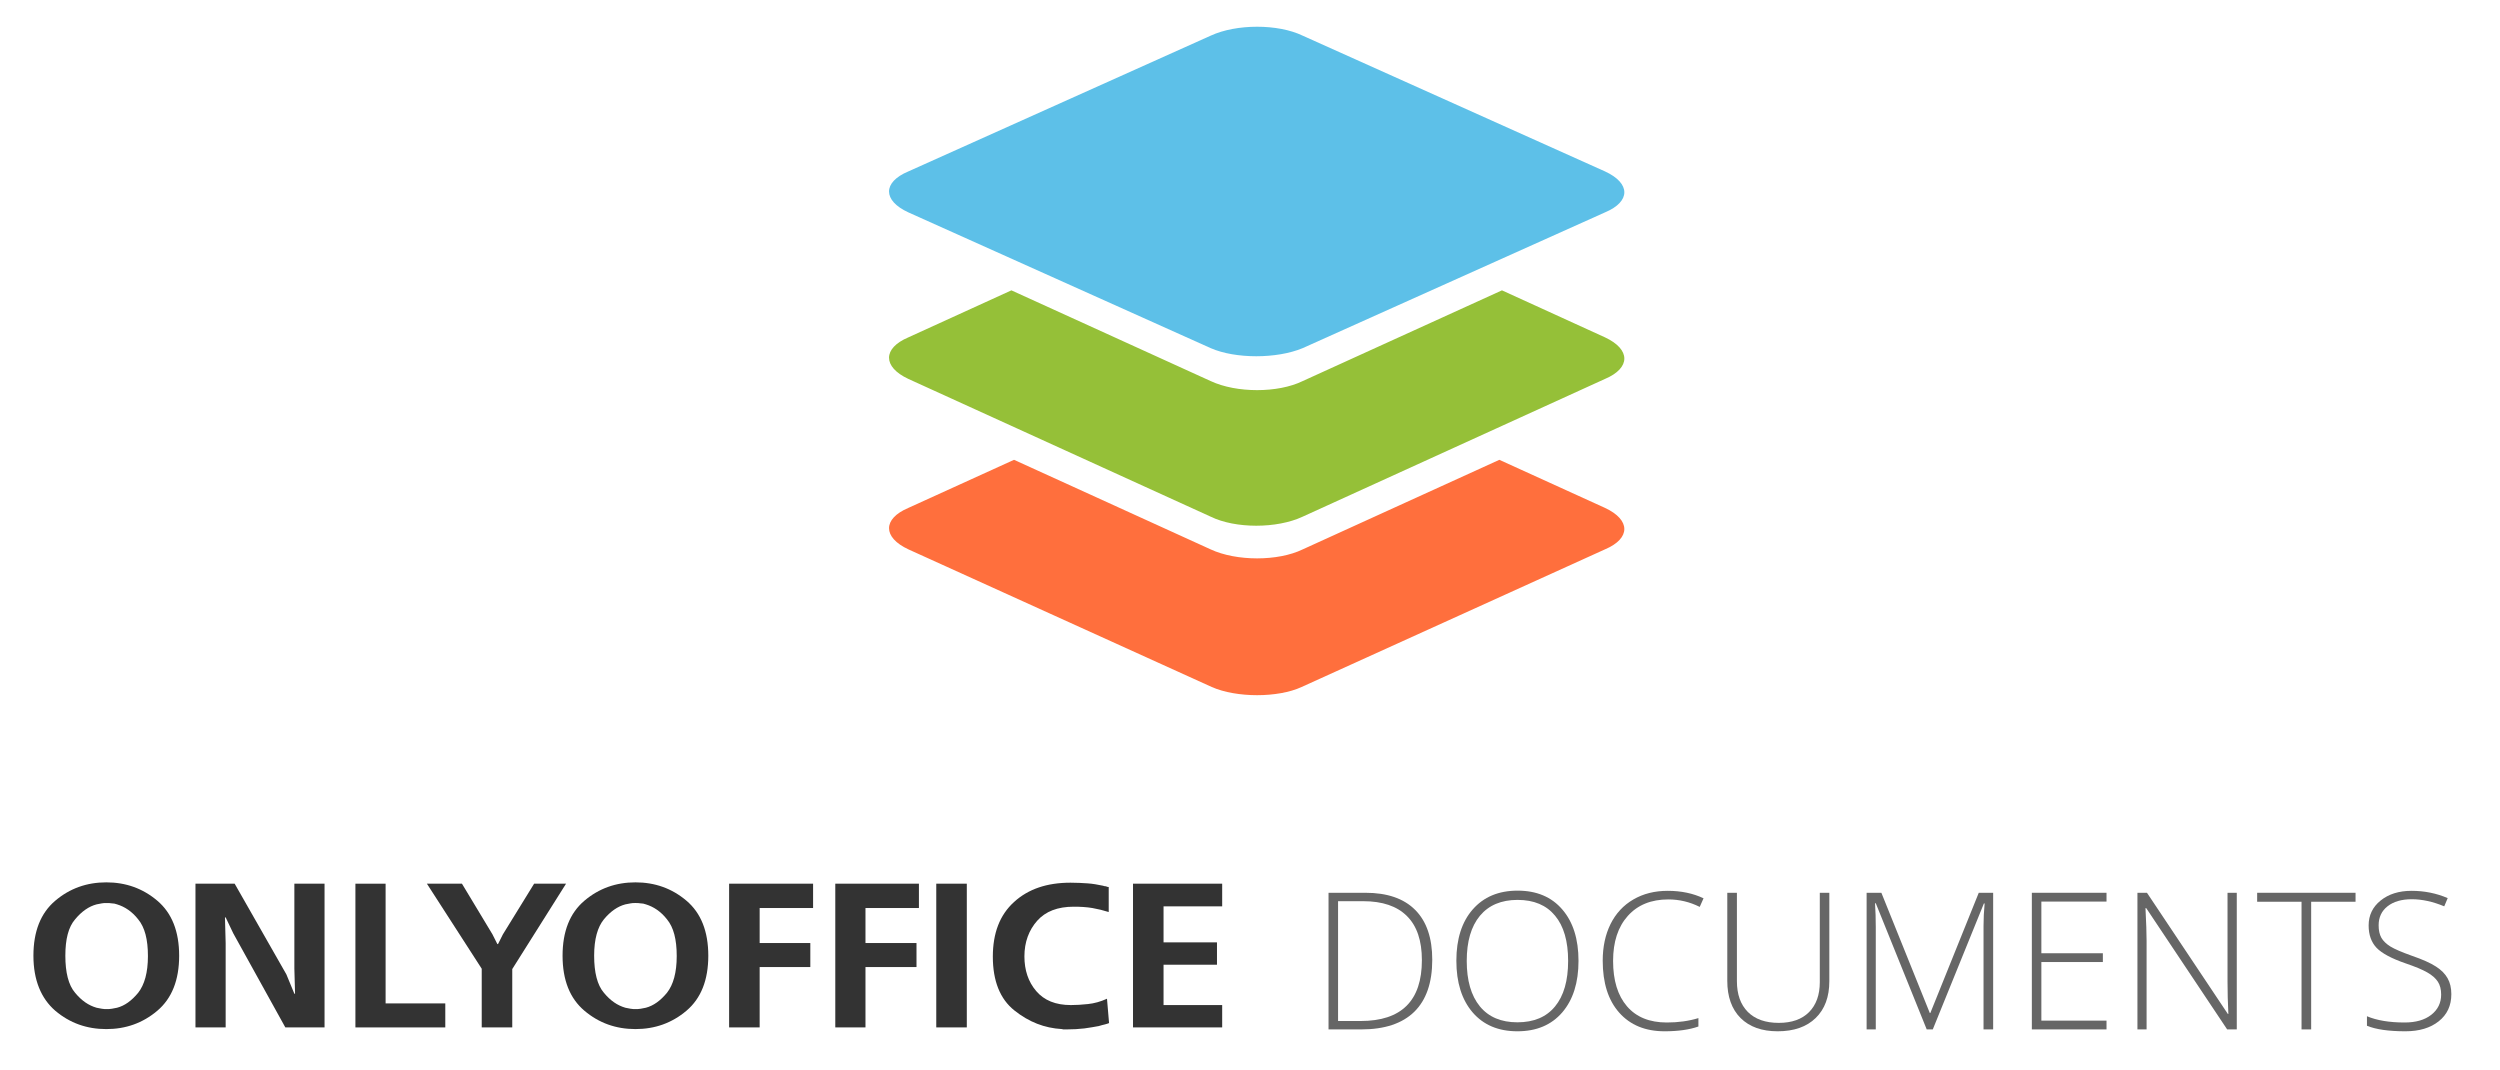
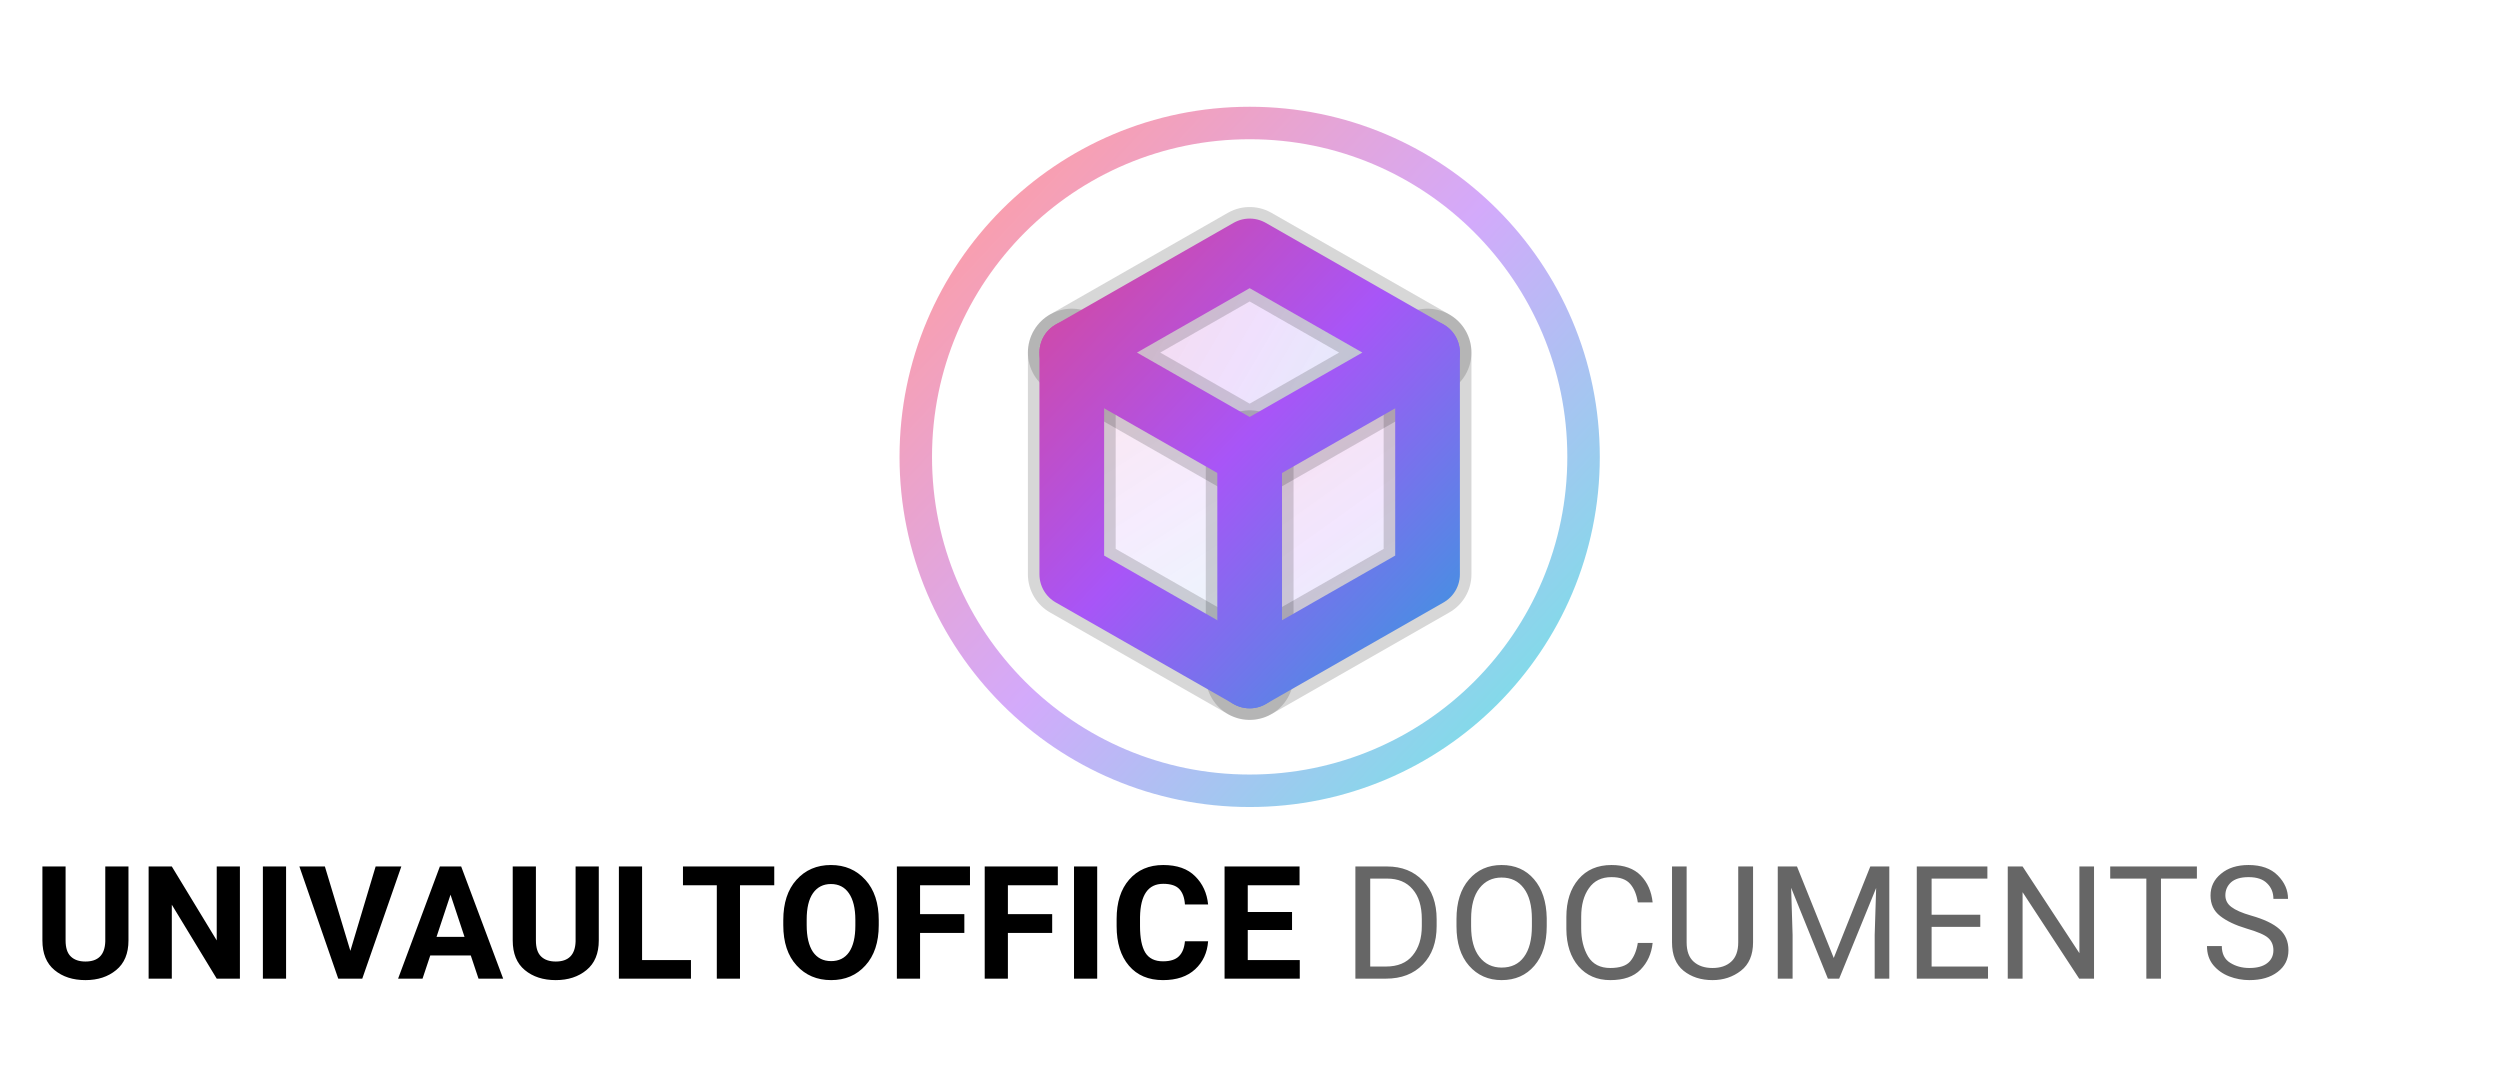
- <svg xmlns="http://www.w3.org/2000/svg" width="187" height="80" viewBox="0 0 187 80" fill="none">
-   <path d="M107.133 71.792C107.133 73.507 106.683 74.805 105.784 75.686C104.884 76.562 103.563 77 101.82 77H99.374V66.78H102.135C103.766 66.78 105.005 67.207 105.854 68.06C106.706 68.912 107.133 70.157 107.133 71.792ZM106.357 71.82C106.357 70.357 105.984 69.257 105.238 68.521C104.498 67.78 103.407 67.409 101.967 67.409H100.087V76.371H101.778C104.831 76.371 106.357 74.854 106.357 71.82Z" fill="black" fill-opacity="0.6" />
-   <path d="M118.072 71.876C118.072 73.498 117.667 74.782 116.856 75.728C116.045 76.669 114.927 77.14 113.501 77.14C112.08 77.14 110.963 76.669 110.153 75.728C109.342 74.782 108.936 73.493 108.936 71.862C108.936 70.236 109.344 68.957 110.16 68.025C110.98 67.088 112.098 66.62 113.515 66.62C114.941 66.62 116.057 67.09 116.863 68.032C117.669 68.968 118.072 70.25 118.072 71.876ZM109.712 71.876C109.712 73.34 110.038 74.472 110.691 75.273C111.343 76.07 112.28 76.469 113.501 76.469C114.731 76.469 115.67 76.073 116.318 75.28C116.97 74.488 117.296 73.353 117.296 71.876C117.296 70.404 116.97 69.276 116.318 68.493C115.67 67.706 114.736 67.312 113.515 67.312C112.299 67.312 111.36 67.708 110.698 68.5C110.041 69.292 109.712 70.418 109.712 71.876Z" fill="black" fill-opacity="0.6" />
-   <path d="M124.79 67.277C123.508 67.277 122.499 67.687 121.763 68.507C121.027 69.327 120.659 70.45 120.659 71.876C120.659 73.335 121.006 74.467 121.7 75.273C122.395 76.08 123.387 76.483 124.678 76.483C125.536 76.483 126.323 76.373 127.041 76.154V76.783C126.365 77.021 125.522 77.14 124.51 77.14C123.075 77.14 121.945 76.676 121.12 75.749C120.295 74.821 119.883 73.526 119.883 71.862C119.883 70.823 120.079 69.907 120.47 69.115C120.866 68.323 121.432 67.713 122.169 67.284C122.91 66.85 123.769 66.634 124.748 66.634C125.745 66.634 126.638 66.82 127.425 67.193L127.139 67.836C126.393 67.463 125.61 67.277 124.79 67.277Z" fill="black" fill-opacity="0.6" />
-   <path d="M136.834 66.78V73.393C136.834 74.567 136.494 75.486 135.813 76.147C135.133 76.809 134.185 77.14 132.968 77.14C131.785 77.14 130.86 76.809 130.193 76.147C129.532 75.481 129.201 74.553 129.201 73.365V66.78H129.921V73.393C129.921 74.376 130.193 75.143 130.738 75.693C131.284 76.238 132.055 76.511 133.052 76.511C134.026 76.511 134.781 76.243 135.317 75.707C135.853 75.166 136.121 74.418 136.121 73.463V66.78H136.834Z" fill="black" fill-opacity="0.6" />
-   <path d="M144.118 77L140.308 67.563H140.252C140.289 68.141 140.308 68.733 140.308 69.339V77H139.623V66.78H140.727L144.348 75.77H144.39L148.011 66.78H149.088V77H148.368V69.255C148.368 68.714 148.396 68.155 148.451 67.577H148.396L144.572 77H144.118Z" fill="black" fill-opacity="0.6" />
-   <path d="M157.567 77H151.982V66.78H157.567V67.438H152.694V71.303H157.294V71.96H152.694V76.343H157.567V77Z" fill="black" fill-opacity="0.6" />
-   <path d="M167.311 77H166.591L160.537 67.927H160.482C160.537 69.008 160.565 69.823 160.565 70.373V77H159.88V66.78H160.593L166.64 75.84H166.682C166.64 75.001 166.619 74.204 166.619 73.449V66.78H167.311V77Z" fill="black" fill-opacity="0.6" />
-   <path d="M172.875 77H172.155V67.451H168.835V66.78H176.195V67.451H172.875V77Z" fill="black" fill-opacity="0.6" />
-   <path d="M183.36 74.365C183.36 75.218 183.046 75.893 182.417 76.392C181.792 76.891 180.96 77.14 179.921 77.14C178.672 77.14 177.715 77.002 177.048 76.727V76.014C177.784 76.327 178.723 76.483 179.865 76.483C180.704 76.483 181.368 76.292 181.857 75.909C182.351 75.523 182.598 75.017 182.598 74.393C182.598 74.006 182.517 73.687 182.354 73.435C182.191 73.179 181.925 72.946 181.557 72.736C181.189 72.526 180.648 72.3 179.935 72.058C178.891 71.699 178.169 71.312 177.768 70.898C177.372 70.478 177.174 69.921 177.174 69.227C177.174 68.463 177.472 67.841 178.069 67.361C178.67 66.876 179.441 66.634 180.382 66.634C181.342 66.634 182.244 66.815 183.088 67.179L182.829 67.794C181.981 67.44 181.17 67.263 180.396 67.263C179.641 67.263 179.04 67.438 178.593 67.787C178.146 68.136 177.922 68.612 177.922 69.213C177.922 69.591 177.989 69.9 178.125 70.143C178.264 70.385 178.49 70.604 178.803 70.8C179.115 70.991 179.651 71.222 180.41 71.492C181.207 71.767 181.806 72.035 182.207 72.296C182.608 72.552 182.899 72.846 183.081 73.176C183.267 73.503 183.36 73.899 183.36 74.365Z" fill="black" fill-opacity="0.6" />
-   <path d="M84.749 66.099H91.419V67.795H87.033V70.489H91.03V72.161H87.033V75.179H91.419V76.85H84.749V66.099Z" fill="#333333" />
-   <path d="M82.932 66.349V68.22C82.543 68.095 82.128 67.995 81.713 67.921C81.271 67.846 80.804 67.821 80.311 67.821C79.117 67.821 78.209 68.17 77.586 68.868C76.963 69.567 76.626 70.465 76.626 71.537C76.626 72.56 76.911 73.433 77.508 74.132C78.105 74.83 78.961 75.179 80.103 75.179C80.493 75.179 80.908 75.154 81.375 75.104C81.842 75.055 82.309 74.93 82.803 74.705L82.958 76.526C82.88 76.551 82.777 76.601 82.647 76.626C82.517 76.651 82.361 76.701 82.18 76.751C81.868 76.801 81.531 76.875 81.115 76.925C80.7 76.975 80.259 77 79.792 77C79.74 77 79.662 77 79.61 77C79.558 77 79.48 77 79.428 76.975C78.131 76.9 76.963 76.451 75.873 75.578C74.809 74.73 74.264 73.383 74.264 71.562C74.264 69.791 74.783 68.444 75.847 67.472C76.911 66.499 78.312 66.025 80.077 66.025C80.544 66.025 80.96 66.05 81.349 66.075C81.738 66.1 82.128 66.174 82.491 66.249C82.569 66.274 82.647 66.299 82.751 66.299C82.751 66.324 82.855 66.349 82.932 66.349Z" fill="#333333" />
-   <path d="M70.033 76.85V66.099H72.317V76.85H70.033Z" fill="#333333" />
-   <path d="M62.48 66.099H68.735V67.92H64.738V70.539H68.554V72.335H64.738V76.85H62.48V66.099Z" fill="#333333" />
-   <path d="M54.538 66.099H60.819V67.92H56.822V70.539H60.612V72.335H56.822V76.85H54.538V66.099Z" fill="#333333" />
-   <path d="M42.08 71.488C42.08 69.667 42.625 68.295 43.715 67.372C44.806 66.449 46.077 66 47.531 66C48.984 66 50.256 66.449 51.346 67.372C52.436 68.295 52.981 69.667 52.981 71.488C52.981 73.309 52.436 74.68 51.346 75.603C50.256 76.526 48.984 76.975 47.531 76.975C46.077 76.975 44.806 76.526 43.715 75.603C42.625 74.68 42.08 73.309 42.08 71.488ZM44.442 71.488C44.442 72.735 44.676 73.683 45.169 74.256C45.662 74.855 46.181 75.204 46.778 75.379C46.908 75.404 47.038 75.429 47.167 75.454C47.297 75.479 47.427 75.479 47.531 75.479C47.66 75.479 47.79 75.479 47.92 75.454C48.05 75.429 48.18 75.404 48.309 75.379C48.88 75.229 49.399 74.855 49.893 74.256C50.36 73.658 50.619 72.76 50.619 71.513C50.619 70.265 50.386 69.367 49.893 68.769C49.425 68.17 48.88 67.821 48.309 67.646C48.18 67.596 48.05 67.572 47.92 67.572C47.79 67.546 47.66 67.546 47.531 67.546C47.401 67.546 47.271 67.546 47.167 67.572C47.038 67.596 46.908 67.621 46.778 67.646C46.207 67.796 45.662 68.17 45.169 68.769C44.702 69.343 44.442 70.24 44.442 71.488Z" fill="#333333" />
-   <path d="M31.932 66.1H34.554L36.838 69.892L37.201 70.615H37.253L37.616 69.892L39.952 66.1H42.34L38.317 72.486V76.851H36.033V72.461L31.932 66.1Z" fill="#333333" />
-   <path d="M26.585 66.1H28.843V75.055H33.308V76.851H26.585V66.1Z" fill="#333333" />
-   <path d="M14.621 66.1H17.553L21.421 72.885L22.018 74.332H22.07L22.018 72.436V66.1H24.276V76.851H21.343L17.45 69.817L16.879 68.62H16.827L16.879 70.54V76.851H14.621V66.1Z" fill="#333333" />
-   <path d="M2.5 71.488C2.5 69.667 3.045 68.295 4.135 67.372C5.225 66.449 6.497 66 7.95 66C9.404 66 10.676 66.449 11.766 67.372C12.856 68.295 13.401 69.667 13.401 71.488C13.401 73.309 12.856 74.681 11.766 75.604C10.676 76.527 9.404 76.976 7.95 76.976C6.497 76.976 5.225 76.527 4.135 75.604C3.071 74.681 2.5 73.309 2.5 71.488ZM4.888 71.488C4.888 72.735 5.121 73.683 5.615 74.257C6.108 74.856 6.627 75.205 7.224 75.379C7.353 75.404 7.483 75.429 7.613 75.454C7.743 75.479 7.873 75.479 7.976 75.479C8.106 75.479 8.236 75.479 8.366 75.454C8.495 75.429 8.625 75.404 8.755 75.379C9.326 75.23 9.845 74.856 10.338 74.257C10.805 73.658 11.065 72.76 11.065 71.513C11.065 70.266 10.831 69.368 10.338 68.769C9.871 68.171 9.326 67.821 8.755 67.647C8.625 67.597 8.495 67.572 8.366 67.572C8.236 67.547 8.106 67.547 7.976 67.547C7.847 67.547 7.717 67.547 7.613 67.572C7.483 67.597 7.353 67.622 7.224 67.647C6.653 67.796 6.108 68.171 5.615 68.769C5.121 69.343 4.888 70.241 4.888 71.488Z" fill="#333333" />
-   <path fill-rule="evenodd" clip-rule="evenodd" d="M90.639 51.387L67.95 41.093C66.017 40.195 66.017 38.806 67.95 37.989L75.849 34.394L90.555 41.093C92.487 41.992 95.597 41.992 97.445 41.093L112.151 34.394L120.05 37.989C121.983 38.888 121.983 40.276 120.05 41.093L97.361 51.387C95.597 52.204 92.487 52.204 90.639 51.387Z" fill="#FF6F3D" />
-   <path fill-rule="evenodd" clip-rule="evenodd" d="M90.565 38.649L67.945 28.343C66.018 27.444 66.018 26.053 67.945 25.235L75.653 21.718L90.565 28.507C92.492 29.407 95.592 29.407 97.435 28.507L112.347 21.718L120.055 25.235C121.982 26.135 121.982 27.526 120.055 28.343L97.435 38.649C95.508 39.549 92.408 39.549 90.565 38.649Z" fill="#95C038" />
-   <path fill-rule="evenodd" clip-rule="evenodd" d="M90.565 26.043L67.945 15.886C66.018 14.999 66.018 13.629 67.945 12.822L90.565 2.665C92.492 1.778 95.592 1.778 97.435 2.665L120.055 12.822C121.982 13.709 121.982 15.08 120.055 15.886L97.435 26.043C95.508 26.849 92.408 26.849 90.565 26.043Z" fill="#5DC0E8" />
+ <svg xmlns="http://www.w3.org/2000/svg" width="187" height="80" viewBox="0 0 187 80" fill="none" shape-rendering="geometricPrecision">
+   <defs>
+     <linearGradient id="gC" x1="8" y1="9" x2="37" y2="36" gradientUnits="userSpaceOnUse">
+       <stop offset="0" stop-color="#F43F5E" />
+       <stop offset="0.5" stop-color="#A855F7" />
+       <stop offset="1" stop-color="#06B6D4" />
+     </linearGradient>
+     <linearGradient id="topFill" x1="14" y1="14" x2="31" y2="24" gradientUnits="userSpaceOnUse">
+       <stop offset="0" stop-color="#F43F5E" stop-opacity="0.22" />
+       <stop offset="0.5" stop-color="#A855F7" stop-opacity="0.18" />
+       <stop offset="1" stop-color="#06B6D4" stop-opacity="0.14" />
+     </linearGradient>
+     <linearGradient id="leftFill" x1="14" y1="19" x2="23" y2="33" gradientUnits="userSpaceOnUse">
+       <stop offset="0" stop-color="#F43F5E" stop-opacity="0.14" />
+       <stop offset="0.5" stop-color="#A855F7" stop-opacity="0.11" />
+       <stop offset="1" stop-color="#06B6D4" stop-opacity="0.09" />
+     </linearGradient>
+     <linearGradient id="rightFill" x1="22" y1="19" x2="32" y2="33" gradientUnits="userSpaceOnUse">
+       <stop offset="0" stop-color="#F43F5E" stop-opacity="0.18" />
+       <stop offset="0.5" stop-color="#A855F7" stop-opacity="0.15" />
+       <stop offset="1" stop-color="#06B6D4" stop-opacity="0.12" />
+     </linearGradient>
+     <style>
+       .wm{
+         font-family: ui-sans-serif, system-ui, -apple-system, Segoe UI, Roboto, Arial;
+         font-size: 11.8px;
+         letter-spacing: 0.10px;
+       }
+     </style>
+   </defs>
+   <g transform="translate(63.1 3.8) scale(1.35)">
+     <circle cx="22.5" cy="22.5" r="18.5" fill="none" stroke="url(#gC)" stroke-width="1.8" stroke-linecap="round" opacity="0.5" />
+     <g transform="translate(0 -1.3) translate(22.5 22.5) scale(1.28) translate(-22.5 -22.5)">
+       <path d="M22.5 14.6L30.2 19.0L22.5 23.4L14.8 19.0Z" fill="url(#topFill)" />
+       <path d="M14.8 19.0V28.6L22.5 33.0V23.4L14.8 19.0Z" fill="url(#leftFill)" />
+       <path d="M30.2 19.0V28.6L22.5 33.0V23.4L30.2 19.0Z" fill="url(#rightFill)" />
+       <g fill="none" stroke="#000" stroke-opacity="0.16" stroke-width="3.8" stroke-linecap="round" stroke-linejoin="round">
+         <path d="M22.5 14.6L30.2 19.0L22.5 23.4L14.8 19.0Z" />
+         <path d="M14.8 19.0V28.6L22.5 33.0L30.2 28.6V19.0" />
+         <path d="M22.5 23.4V33.0" />
+       </g>
+       <g fill="none" stroke="url(#gC)" stroke-width="2.8" stroke-linecap="round" stroke-linejoin="round">
+         <path d="M22.5 14.6L30.2 19.0L22.5 23.4L14.8 19.0Z" />
+         <path d="M14.8 19.0V28.6L22.5 33.0L30.2 28.6V19.0" />
+         <path d="M22.5 23.4V33.0" />
+       </g>
+     </g>
+   </g>
+   <text x="2.5" y="73.2" class="wm" textLength="182" lengthAdjust="spacingAndGlyphs">
+     <tspan font-weight="700" fill="#000">UNIVAULTOFFICE</tspan>
+     <tspan font-weight="400" fill="#000" fill-opacity="0.6"> DOCUMENTS</tspan>
+   </text>
</svg>
